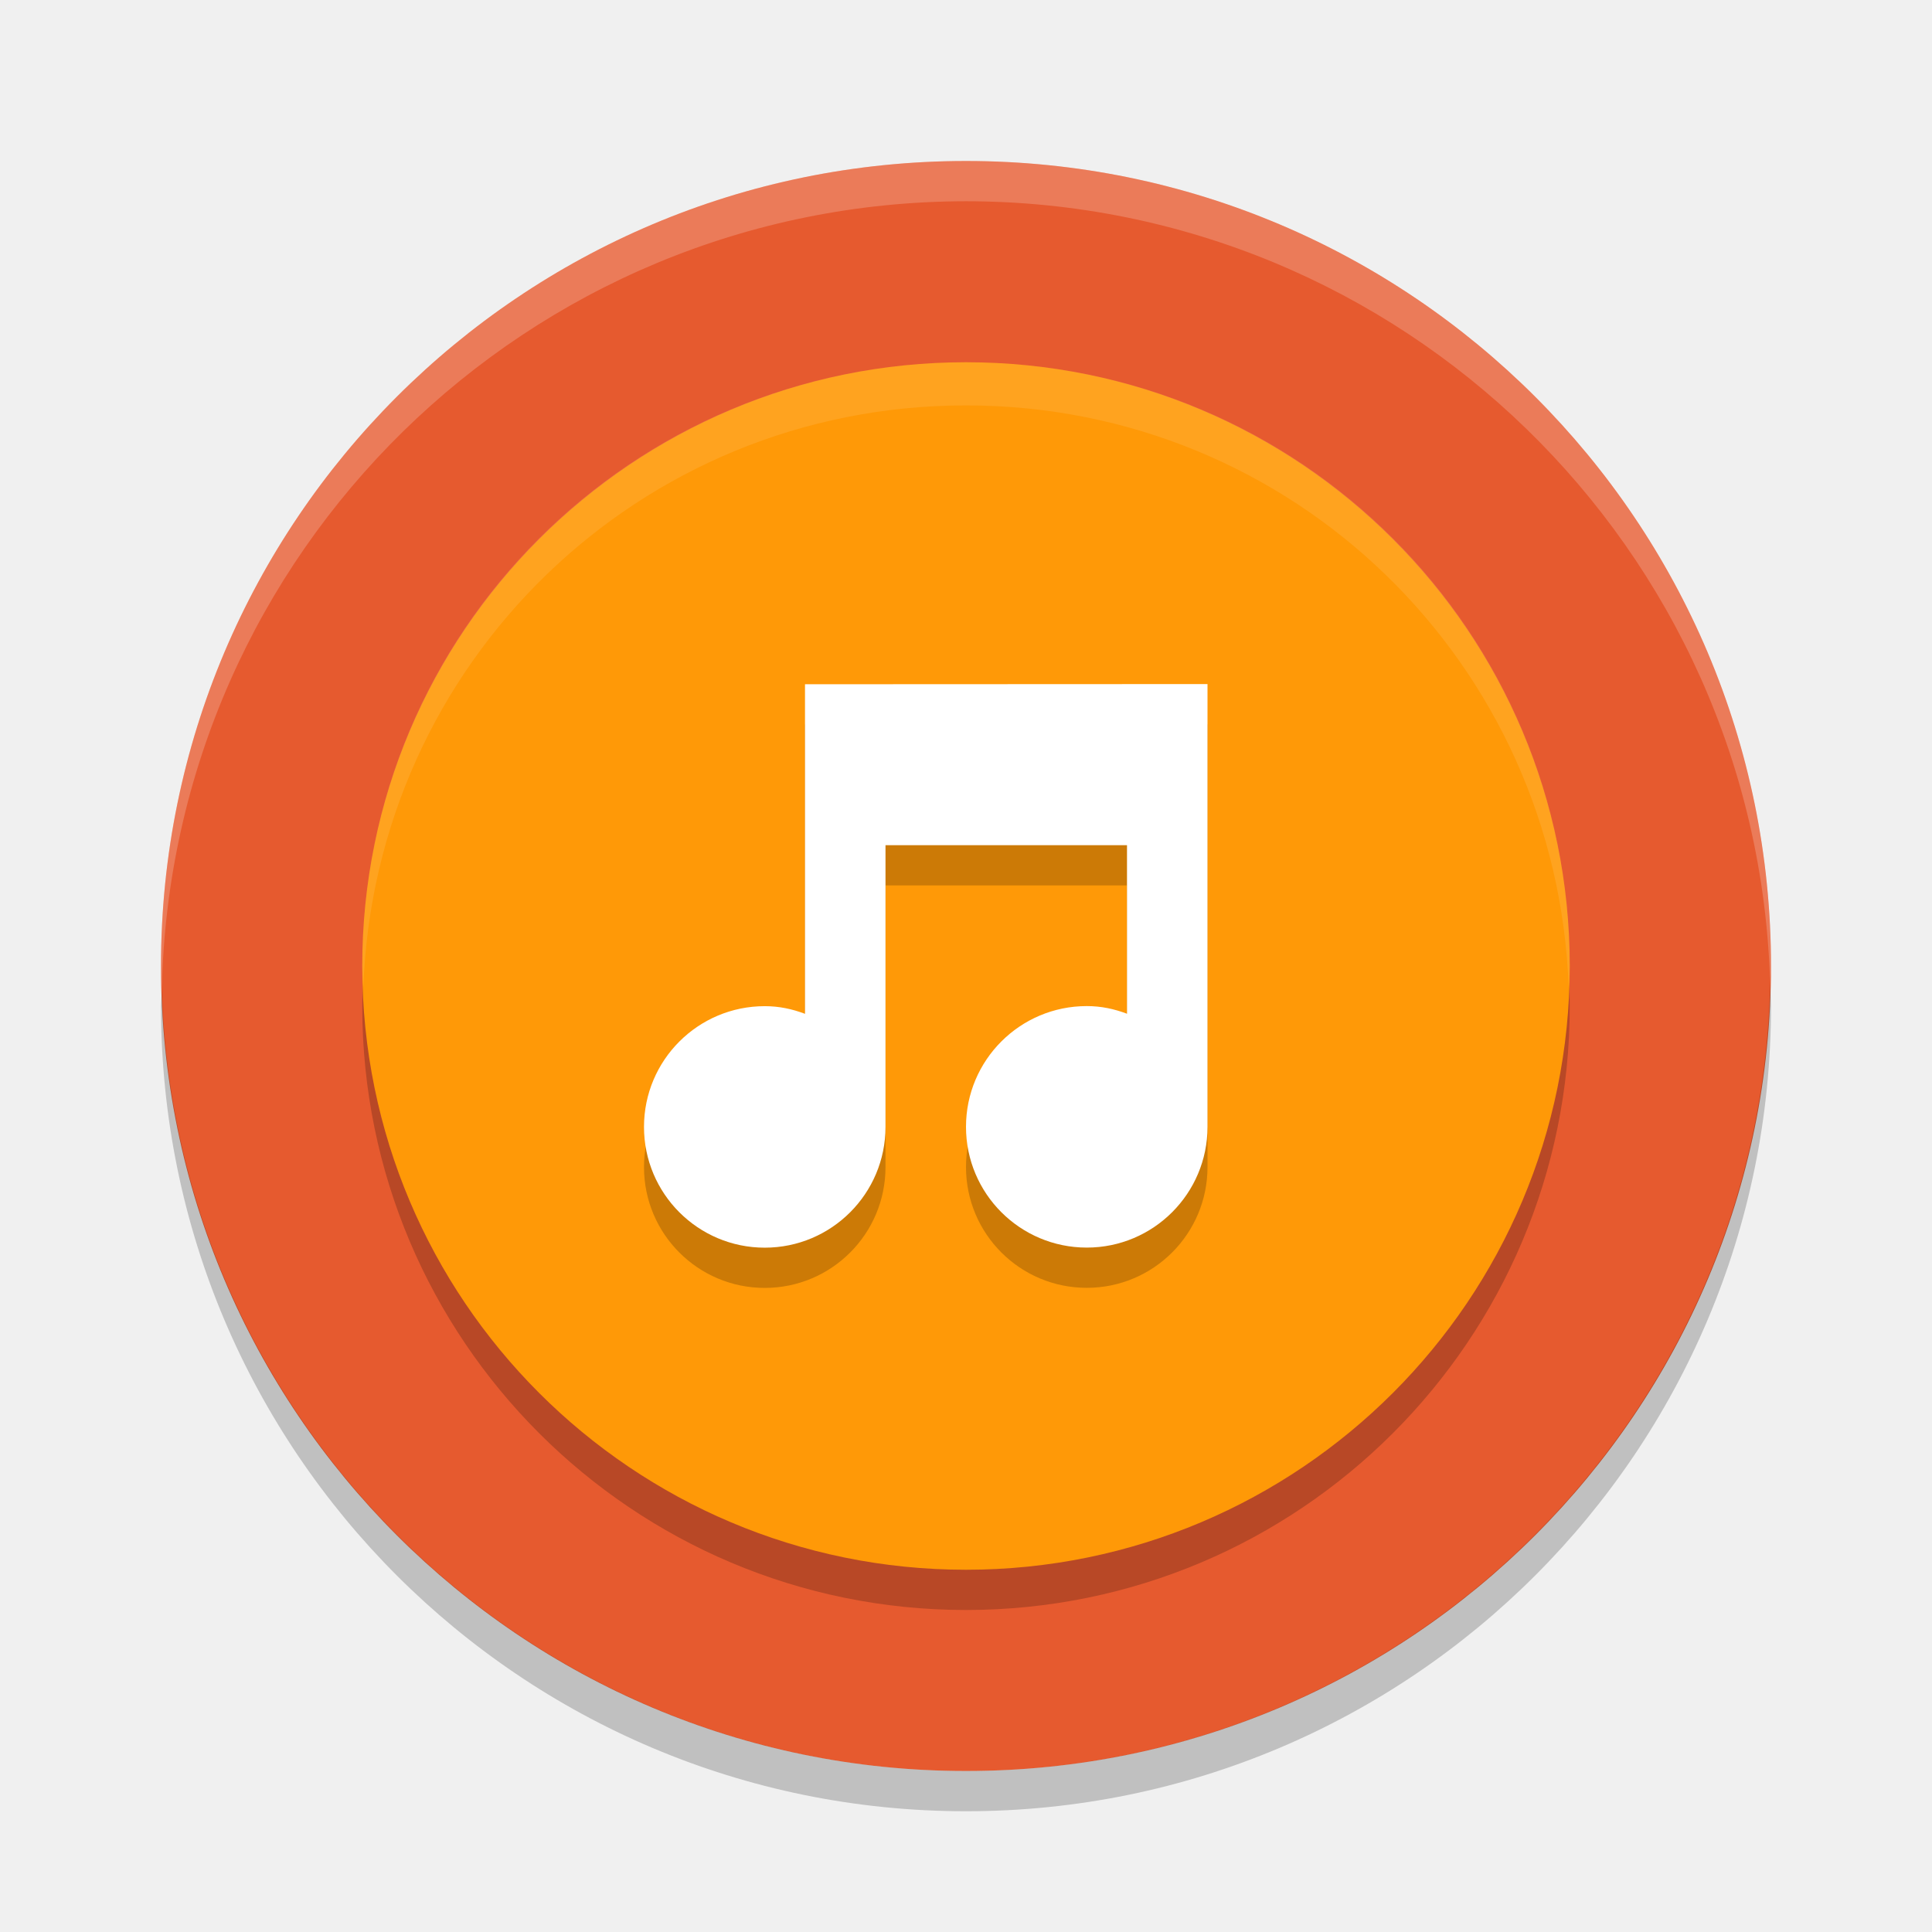
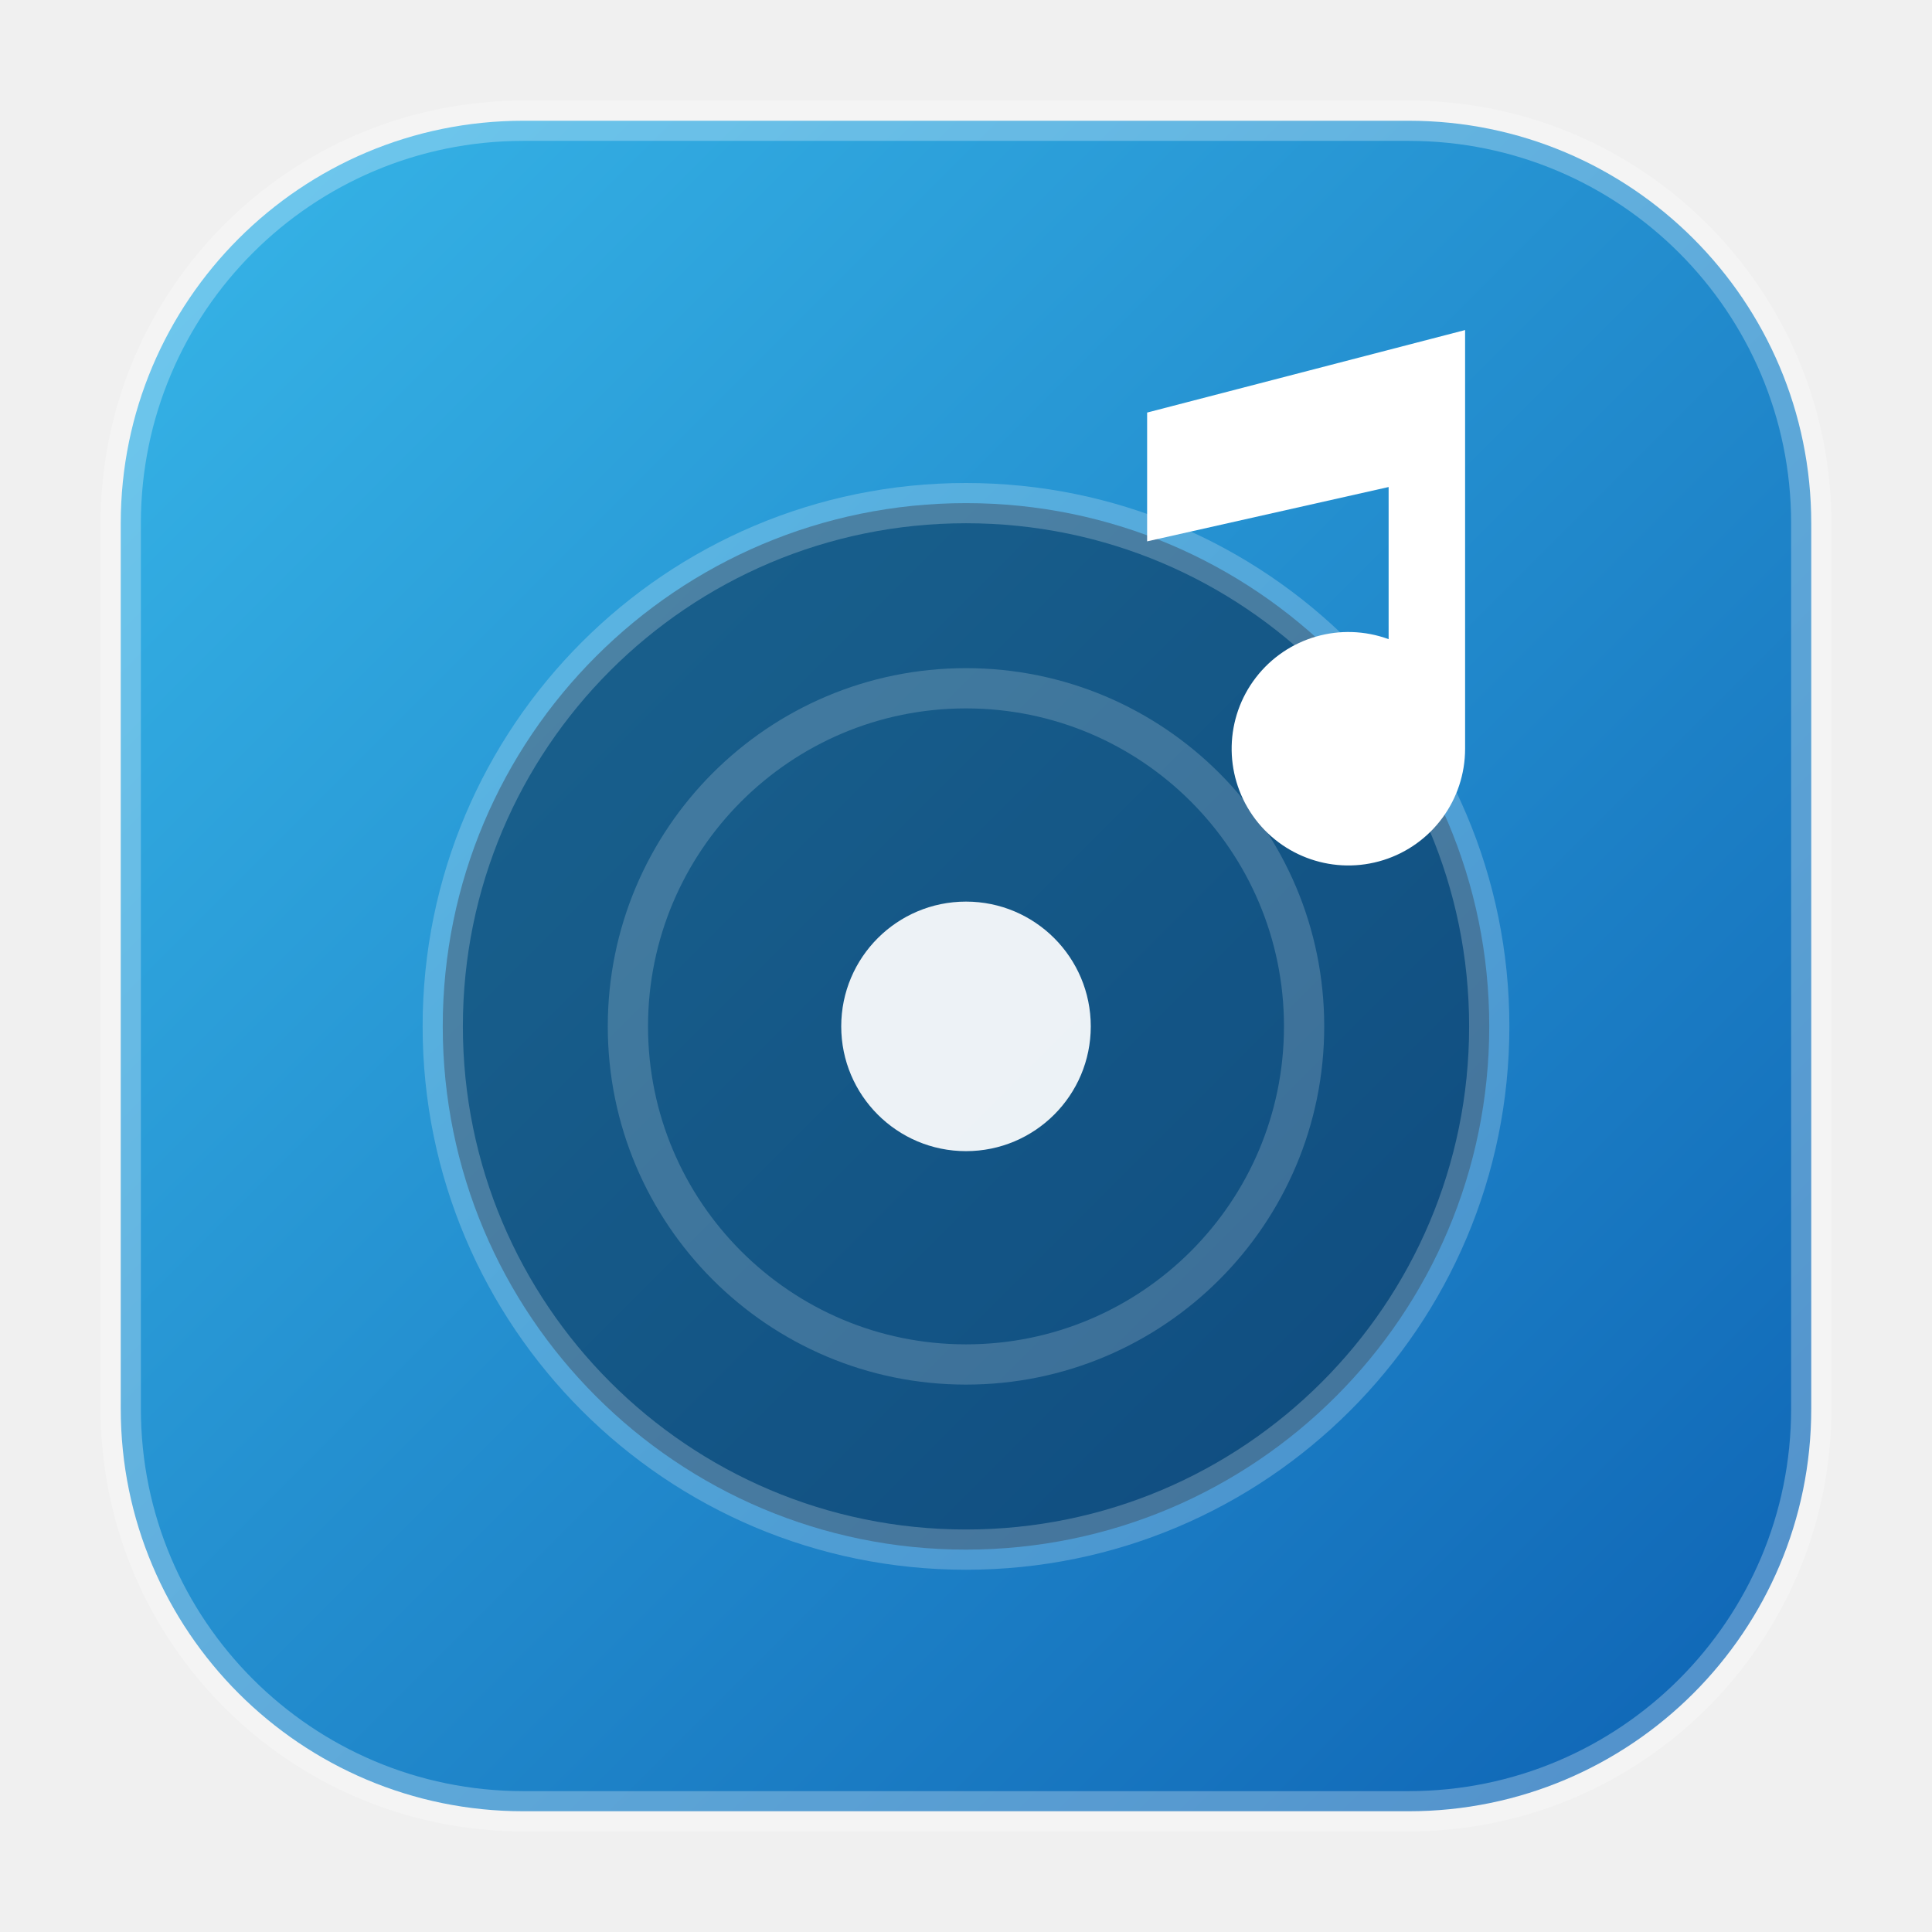
- <svg xmlns="http://www.w3.org/2000/svg" width="48" height="48" version="1">
-   <circle style="fill:#e65a2f" cx="24" cy="24" r="20" />
-   <rect opacity=".2" width="30" height="30" x="-40" y="-39" rx="15" ry="15" transform="matrix(0,-1,-1,0,0,0)" />
-   <rect style="fill:#ff9907" width="30" height="30" x="-39" y="-39" rx="15" ry="15" transform="matrix(0,-1,-1,0,0,0)" />
-   <path fill="#fff" opacity=".1" d="m24 9c-8.31 0-15 6.69-15 15 0 0.181 0.021 0.356 0.027 0.536 0.283-8.058 6.844-14.464 14.973-14.464 8.129 0 14.69 6.407 14.973 14.464 0.006-0.179 0.027-0.355 0.027-0.536 0-8.31-6.69-15-15-15z" />
-   <g opacity=".2" style="enable-background:new" transform="translate(-469 -165)">
-     <path d="m489 183v8.188c-0.32-0.12-0.64-0.19-1-0.19-1.657 0-3 1.343-3 3s1.343 3 3 3 3-1.343 3-3v-7h6v4.188c-0.32-0.12-0.64-0.19-1-0.19-1.657 0-3 1.343-3 3s1.343 3 3 3 3-1.343 3-3v-11h-1z" />
-   </g>
-   <g style="enable-background:new;fill:#ffffff" transform="translate(-469 -166)">
-     <path style="fill:#ffffff" d="m489 183v8.188c-0.32-0.12-0.64-0.19-1-0.19-1.657 0-3 1.343-3 3s1.343 3 3 3 3-1.343 3-3v-7h6v4.188c-0.32-0.12-0.64-0.19-1-0.19-1.657 0-3 1.343-3 3s1.343 3 3 3 3-1.343 3-3v-11h-1z" />
-   </g>
-   <path fill="#fff" style="opacity:0.2" d="m24 4a20 20 0 0 0 -20 20 20 20 0 0 0 0.021 0.582 20 20 0 0 1 19.978 -19.582 20 20 0 0 1 19.979 19.418 20 20 0 0 0 0.021 -0.418 20 20 0 0 0 -20 -20z" />
-   <path opacity=".2" d="m43.979 24.418a20 20 0 0 1 -19.979 19.582 20 20 0 0 1 -19.978 -19.418 20 20 0 0 0 -0.022 0.418 20 20 0 0 0 20 20 20 20 0 0 0 20 -20 20 20 0 0 0 -0.021 -0.582z" />
+ <svg xmlns="http://www.w3.org/2000/svg" viewBox="0 0 48 48" width="48" height="48">
+   <defs>
+     <linearGradient id="g3" x1="0" y1="0" x2="1" y2="1">
+       <stop offset="0" stop-color="#37b6e8" />
+       <stop offset="1" stop-color="#0e63b4" />
+     </linearGradient>
+     <linearGradient id="g4" x1="0" y1="0" x2="1" y2="1">
+       <stop offset="0" stop-color="#f0605f" />
+       <stop offset="1" stop-color="#ad2740" />
+     </linearGradient>
+     <linearGradient id="gp" x1="0" y1="0" x2="1" y2="1">
+       <stop offset="0" stop-color="#fdfdfe" />
+       <stop offset="1" stop-color="#dfe4ea" />
+     </linearGradient>
+   </defs>
+   <rect x="3" y="3" width="42" height="42" rx="10" fill="url(#g3)" />
+   <rect x="3" y="3" width="42" height="42" rx="10" fill="none" stroke="#ffffff" stroke-opacity=".28" />
+   <circle cx="24" cy="25.5" r="13" fill="#0a2c4d" fill-opacity=".55" />
+   <circle cx="24" cy="25.5" r="13" fill="none" stroke="#ffffff" stroke-opacity=".22" />
+   <circle cx="24" cy="25.5" r="8.4" fill="none" stroke="#ffffff" stroke-opacity=".18" />
+   <circle cx="24" cy="25.5" r="3.1" fill="#ffffff" fill-opacity=".92" />
+   <path fill="#ffffff" d="M36.4 8.2v10.4a2.9 2.9 0 1 1-1.9-2.72V12.1l-6 1.35v-3.2z" />
</svg>
